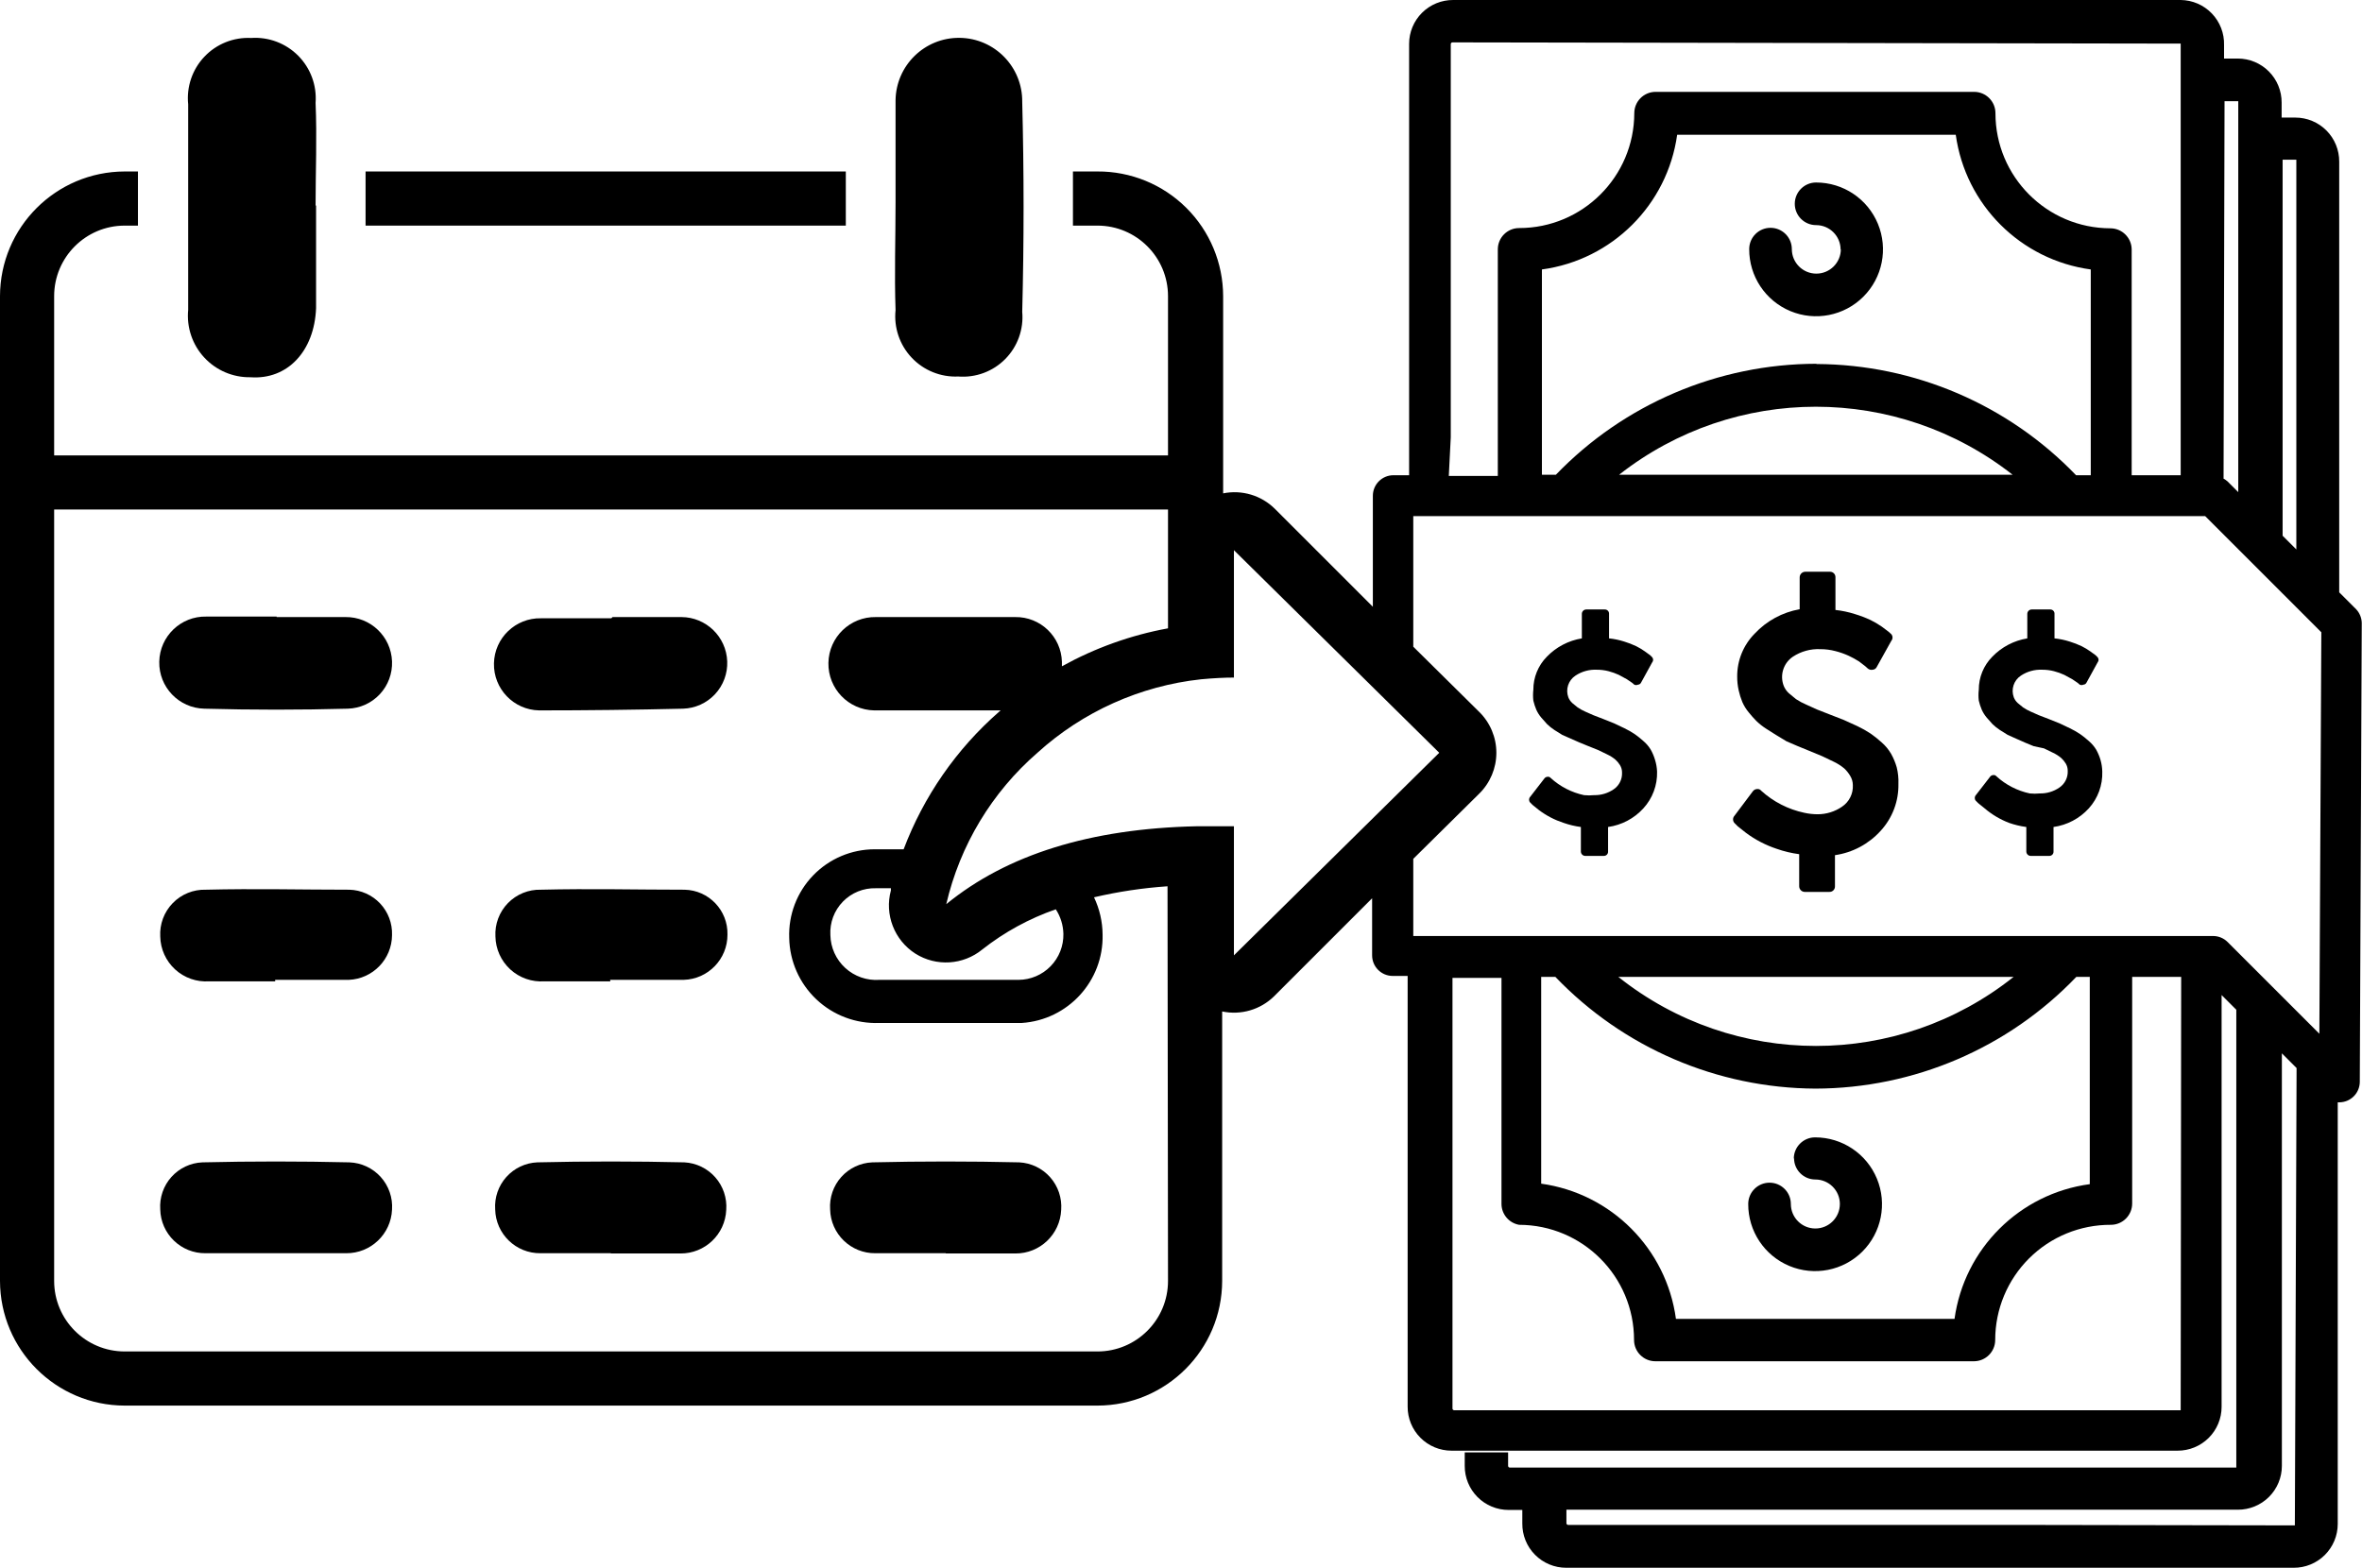
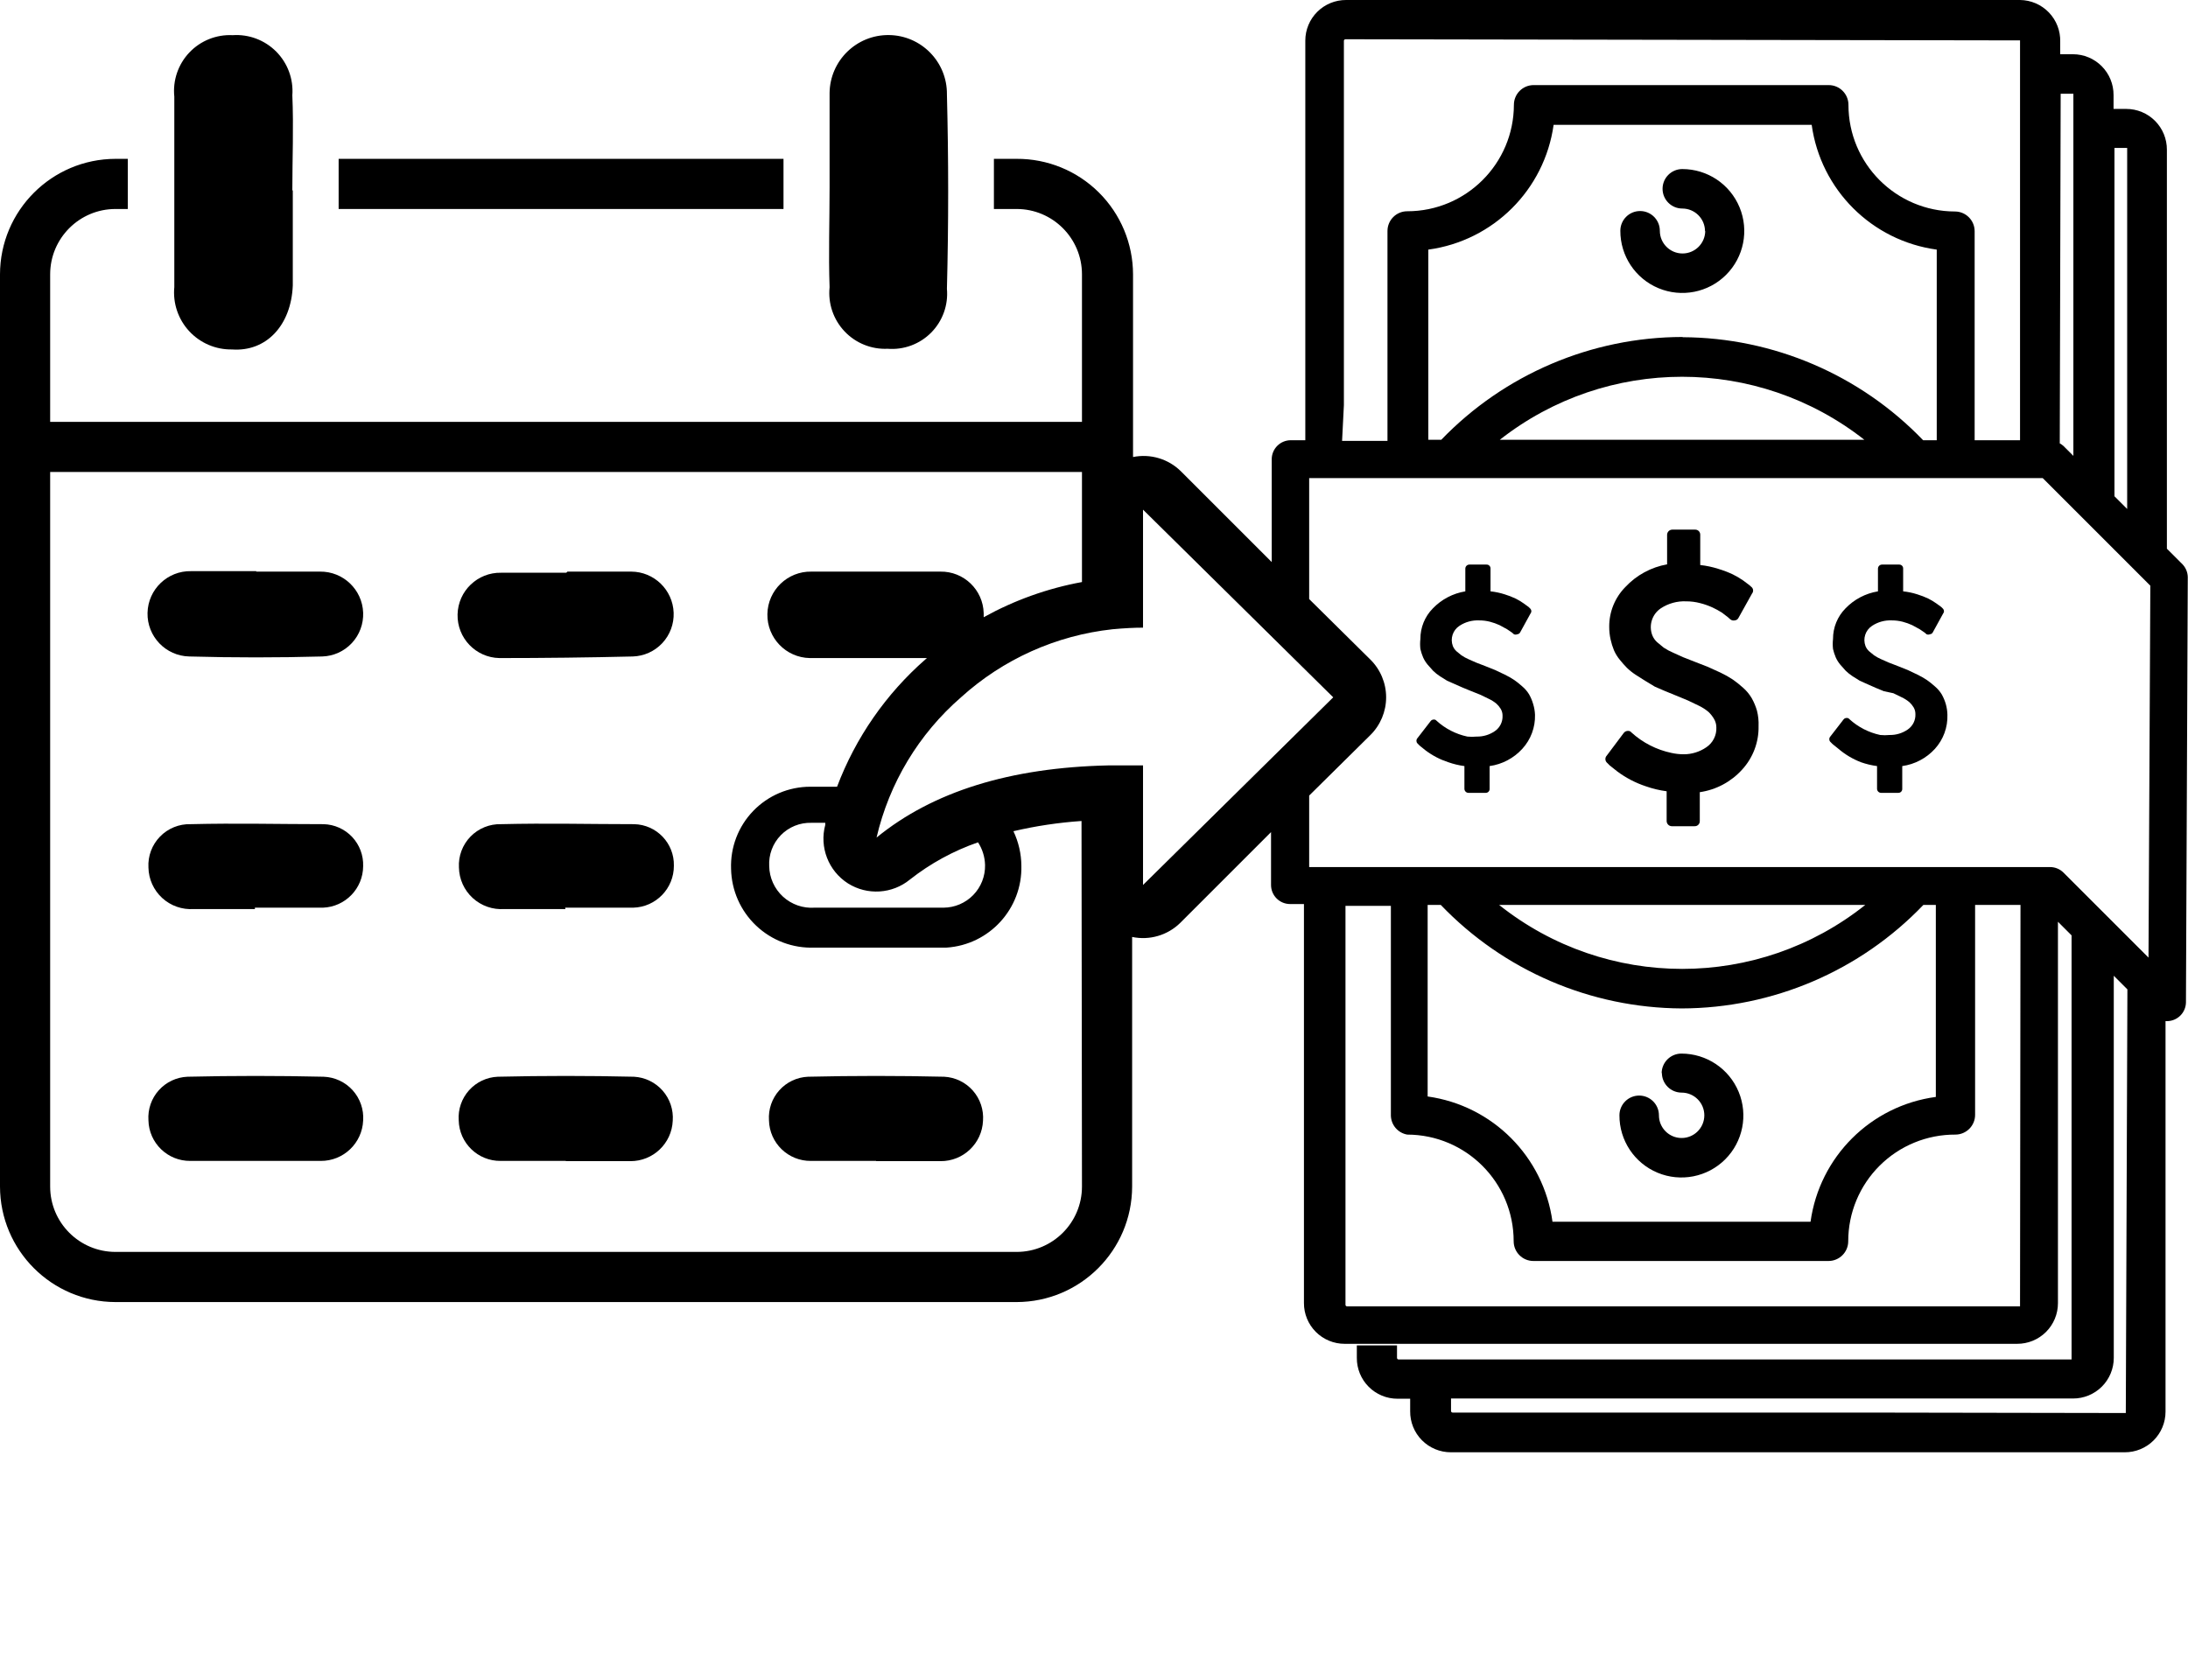
- <svg xmlns="http://www.w3.org/2000/svg" preserveAspectRatio="xMidYMid" height="64" viewBox="0 0 96.4 64">
+ <svg xmlns="http://www.w3.org/2000/svg" preserveAspectRatio="xMidYMid" height="64" viewBox="0 0 96.4 74">
  <g id="Layer_2" data-name="Layer 2">
    <g id="Layer_1-2" data-name="Layer 1">
      <path d="M73.22,47.28a.87.87,0,0,0,.87.87,1,1,0,1,1-1,1,.87.87,0,1,0-1.74,0,2.73,2.73,0,1,0,2.73-2.72.87.87,0,0,0-.87.87" />
      <path d="M75.13,10.17a1,1,0,1,1-2,0,.87.87,0,0,0-1.74,0,2.73,2.73,0,1,0,2.73-2.72.87.87,0,0,0,0,1.74,1,1,0,0,1,1,1" />
      <path d="M77.48,32a2.75,2.75,0,0,1-.72,1.91,3.11,3.11,0,0,1-1.87,1v1.27a.22.22,0,0,1-.23.23h-1a.23.23,0,0,1-.23-.23V34.87a4.56,4.56,0,0,1-.92-.22A4.44,4.44,0,0,1,71.26,34l-.34-.27-.13-.13a.22.22,0,0,1,0-.3l.75-1a.23.23,0,0,1,.17-.09.18.18,0,0,1,.17.07h0a3.78,3.78,0,0,0,1.76.9,2.53,2.53,0,0,0,.54.06,1.75,1.75,0,0,0,1-.31,1,1,0,0,0,.44-.88.73.73,0,0,0-.11-.38,1.36,1.36,0,0,0-.24-.3,2,2,0,0,0-.42-.27l-.48-.23-.58-.24-.44-.18-.44-.19L72.48,30l-.41-.26a2.55,2.55,0,0,1-.39-.31,4.5,4.5,0,0,1-.31-.35,1.77,1.77,0,0,1-.26-.42,2.9,2.9,0,0,1-.15-.48,2.51,2.51,0,0,1-.06-.56,2.47,2.47,0,0,1,.71-1.75,3.31,3.31,0,0,1,1.84-1v-1.3a.23.23,0,0,1,.23-.23h1a.22.22,0,0,1,.23.23V24.9a4,4,0,0,1,.8.17,4.64,4.64,0,0,1,.63.24,3.48,3.48,0,0,1,.46.27l.28.21.11.1a.21.21,0,0,1,0,.27l-.59,1.06a.2.2,0,0,1-.17.12.23.23,0,0,1-.2-.05l-.1-.09L75.87,27a3.73,3.73,0,0,0-.42-.23,3.23,3.23,0,0,0-.54-.19,2.41,2.41,0,0,0-.62-.08,1.88,1.88,0,0,0-1.12.31A1,1,0,0,0,72.8,28a.81.81,0,0,0,.21.3l.29.24a2.55,2.55,0,0,0,.41.22l.44.2.51.2.59.23.55.25a4.37,4.37,0,0,1,.55.31,4.61,4.61,0,0,1,.45.36,1.87,1.87,0,0,1,.38.46,2.62,2.62,0,0,1,.23.55A2.39,2.39,0,0,1,77.48,32Z" />
      <path d="M85.8,31.5A2.13,2.13,0,0,1,85.25,33a2.4,2.4,0,0,1-1.44.76v1a.17.17,0,0,1-.18.18h-.75a.18.18,0,0,1-.18-.18v-1a3.52,3.52,0,0,1-.71-.17A3.43,3.43,0,0,1,81,33l-.26-.21-.1-.1a.17.17,0,0,1,0-.23l.58-.75a.17.17,0,0,1,.13-.07.14.14,0,0,1,.13.05h0a2.92,2.92,0,0,0,1.36.7,2,2,0,0,0,.41,0,1.36,1.36,0,0,0,.8-.24.78.78,0,0,0,.34-.68.57.57,0,0,0-.08-.3,1,1,0,0,0-.19-.23,1.53,1.53,0,0,0-.33-.21l-.37-.18L83,30.46l-.34-.14-.34-.15L81.94,30l-.32-.2a2,2,0,0,1-.3-.24l-.24-.27a1.37,1.37,0,0,1-.2-.32,2.24,2.24,0,0,1-.12-.37,1.94,1.94,0,0,1,0-.44,1.91,1.91,0,0,1,.55-1.35,2.56,2.56,0,0,1,1.43-.75v-1a.18.18,0,0,1,.18-.18h.75a.17.17,0,0,1,.18.18v1a3.11,3.11,0,0,1,.62.13,3.58,3.58,0,0,1,.49.19,2.69,2.69,0,0,1,.35.21l.22.16.08.08a.16.16,0,0,1,0,.21l-.45.82a.15.15,0,0,1-.13.09.18.18,0,0,1-.15,0l-.08-.07-.22-.15-.33-.18a2.5,2.5,0,0,0-.42-.15,1.86,1.86,0,0,0-.48-.06,1.45,1.45,0,0,0-.87.24.75.75,0,0,0-.29.89.63.63,0,0,0,.16.23l.22.18a2,2,0,0,0,.31.17l.34.15.39.15.45.18.42.2a3.38,3.38,0,0,1,.42.24,3.56,3.56,0,0,1,.35.28,1.45,1.45,0,0,1,.3.35,2,2,0,0,1,.18.43A1.85,1.85,0,0,1,85.8,31.5Z" />
      <path d="M67.63,31.5A2.13,2.13,0,0,1,67.07,33a2.4,2.4,0,0,1-1.44.76v1a.17.17,0,0,1-.18.18h-.75a.18.18,0,0,1-.18-.18v-1a3.52,3.52,0,0,1-.71-.17,3.43,3.43,0,0,1-1-.52l-.26-.21-.1-.1a.17.17,0,0,1,0-.23l.58-.75a.17.17,0,0,1,.13-.07.14.14,0,0,1,.13.05h0a2.92,2.92,0,0,0,1.36.7,2,2,0,0,0,.41,0,1.36,1.36,0,0,0,.8-.24.78.78,0,0,0,.34-.68.57.57,0,0,0-.08-.3,1,1,0,0,0-.19-.23,1.53,1.53,0,0,0-.33-.21l-.37-.18-.45-.18-.34-.14-.34-.15L63.76,30l-.32-.2a2,2,0,0,1-.3-.24l-.24-.27a1.37,1.37,0,0,1-.2-.32,2.24,2.24,0,0,1-.12-.37,1.94,1.94,0,0,1,0-.44,1.91,1.91,0,0,1,.55-1.35,2.56,2.56,0,0,1,1.43-.75v-1a.18.18,0,0,1,.18-.18h.75a.17.17,0,0,1,.18.18v1a3.11,3.11,0,0,1,.62.13,3.58,3.58,0,0,1,.49.19,2.69,2.69,0,0,1,.35.21l.22.16.08.08a.16.16,0,0,1,0,.21l-.45.82a.15.15,0,0,1-.13.09.18.18,0,0,1-.15,0l-.08-.07-.22-.15-.33-.18a2.5,2.5,0,0,0-.42-.15,1.86,1.86,0,0,0-.48-.06,1.45,1.45,0,0,0-.87.24.75.75,0,0,0-.29.89.63.63,0,0,0,.16.23l.22.18a2,2,0,0,0,.31.17l.34.15.39.15.45.18.42.2a3.38,3.38,0,0,1,.42.24,3.56,3.56,0,0,1,.35.28,1.45,1.45,0,0,1,.3.35,2,2,0,0,1,.18.43A1.85,1.85,0,0,1,67.63,31.5Z" />
      <rect x="14.92" y="7" width="19.6" height="2.21" />
      <path d="M12.9,8.39c0,1.4,0,2.8,0,4.19-.07,1.76-1.17,2.93-2.68,2.82a2.51,2.51,0,0,1-2.54-2.75c0-2.79,0-5.59,0-8.39a2.46,2.46,0,0,1,2.57-2.71A2.47,2.47,0,0,1,12.88,4.2c.06,1.4,0,2.79,0,4.19" />
      <path d="M36.55,8.29c0-1.4,0-2.79,0-4.19a2.58,2.58,0,0,1,5.17.06q.11,4.28,0,8.57a2.43,2.43,0,0,1-2.61,2.64,2.46,2.46,0,0,1-2.56-2.71c-.05-1.46,0-2.92,0-4.39" />
      <path d="M38.6,51.16c-1,0-1.91,0-2.87,0a1.83,1.83,0,0,1-1.85-1.79,1.8,1.8,0,0,1,1.72-1.92q3-.07,6,0a1.81,1.81,0,0,1,1.71,1.94,1.86,1.86,0,0,1-1.87,1.78H38.6" />
      <path d="M25,25.19c.94,0,1.87,0,2.81,0A1.88,1.88,0,0,1,29.68,27a1.86,1.86,0,0,1-1.8,1.93Q24.94,29,22,29a1.88,1.88,0,0,1,.08-3.76c1,0,1.91,0,2.87,0h0" />
      <path d="M24.91,40.06c-.9,0-1.79,0-2.69,0a1.87,1.87,0,0,1-2-1.83,1.81,1.81,0,0,1,1.86-1.91c2-.05,3.91,0,5.86,0a1.79,1.79,0,0,1,1.75,1.83A1.84,1.84,0,0,1,27.9,40c-1,0-2,0-3,0h0" />
      <path d="M24.93,51.16c-1,0-1.91,0-2.87,0a1.83,1.83,0,0,1-1.85-1.79,1.8,1.8,0,0,1,1.72-1.92q3-.07,6,0a1.81,1.81,0,0,1,1.71,1.94,1.86,1.86,0,0,1-1.87,1.78H24.93" />
      <path d="M11.29,25.19c.94,0,1.87,0,2.81,0A1.88,1.88,0,0,1,16,27a1.86,1.86,0,0,1-1.8,1.93q-2.93.08-5.86,0a1.88,1.88,0,0,1,.08-3.76c1,0,1.91,0,2.87,0h0" />
      <path d="M11.23,40.06c-.9,0-1.79,0-2.69,0a1.87,1.87,0,0,1-2-1.83A1.81,1.81,0,0,1,8.4,36.32c2-.05,3.91,0,5.86,0A1.79,1.79,0,0,1,16,38.17,1.84,1.84,0,0,1,14.23,40c-1,0-2,0-3,0h0" />
      <path d="M11.26,51.16c-1,0-1.91,0-2.87,0a1.83,1.83,0,0,1-1.85-1.79,1.8,1.8,0,0,1,1.72-1.92q3-.07,6,0A1.81,1.81,0,0,1,16,49.38a1.86,1.86,0,0,1-1.87,1.78H11.26" />
      <path d="M96.16,24.87l-3-3,0-15.35h.56s0,0,0,.07l0,15.89,1.75,1.75,0-17.63a1.79,1.79,0,0,0-1.79-1.8h-.56V4.19a1.79,1.79,0,0,0-1.79-1.8h-.56V1.84A1.79,1.79,0,0,0,89,0L59.31,0a1.79,1.79,0,0,0-1.8,1.79V9.25l0,10.15h-.64a.84.84,0,0,0-.84.84v4.53l-4-4a2.34,2.34,0,0,0-2.11-.63V12.09A5.1,5.1,0,0,0,44.79,7h-1V9.21h1a2.88,2.88,0,0,1,2.88,2.88v6.5H2.21v-6.5A2.88,2.88,0,0,1,5.09,9.21h.54V7H5.09A5.1,5.1,0,0,0,0,12.09v40.2a5.1,5.1,0,0,0,5.09,5.09h39.7a5.1,5.1,0,0,0,5.09-5.09v-11A2.34,2.34,0,0,0,52,40.67l4-4V39a.84.84,0,0,0,.84.84h.61l0,17.58a1.79,1.79,0,0,0,1.79,1.8H68l20.87,0a1.79,1.79,0,0,0,1.8-1.79V40.62l.6.6,0,18.62s0,.07,0,.07l-11.65,0h-18a.07.07,0,0,1-.07-.07v-.55H59.78v.55a1.79,1.79,0,0,0,1.79,1.8h.56v.55A1.79,1.79,0,0,0,63.92,64h8.82l20.87,0a1.79,1.79,0,0,0,1.8-1.79V45h.06a.84.84,0,0,0,.84-.83l.08-18.74A.84.84,0,0,0,96.16,24.87ZM90.79,4.13h.56s0,0,0,.07l0,15.89-.44-.44a.82.82,0,0,0-.16-.11ZM59.21,17.85l0-13.41V1.8a.07.07,0,0,1,.07-.07L89,1.78s0,0,0,.07l0,17.55h-2V10.19a.87.87,0,0,0-.87-.87,4.7,4.7,0,0,1-4.69-4.7.87.87,0,0,0-.87-.87l-13,0a.87.87,0,0,0-.87.87,4.7,4.7,0,0,1-4.7,4.69.87.87,0,0,0-.87.87v9.25h-2Zm14.92-3a14.8,14.8,0,0,0-10.63,4.53h-.57V11a6.45,6.45,0,0,0,5.52-5.5l11.37,0A6.44,6.44,0,0,0,85.33,11v8.4h-.6A14.79,14.79,0,0,0,74.14,14.86Zm8,4.53H66.08a13,13,0,0,1,16.06,0ZM47.67,52.29a2.88,2.88,0,0,1-2.88,2.88H5.09a2.88,2.88,0,0,1-2.88-2.88V20.8H47.67v4.85a14.21,14.21,0,0,0-4.33,1.55c0-.06,0-.12,0-.18a1.88,1.88,0,0,0-1.91-1.83c-.94,0-1.87,0-2.81,0h0c-1,0-1.91,0-2.87,0A1.88,1.88,0,0,0,35.68,29c1.72,0,3.44,0,5.16,0l-.07.06a14.07,14.07,0,0,0-3.89,5.61H35.7a3.49,3.49,0,0,0-3.49,3.62,3.54,3.54,0,0,0,3.67,3.47h2.82c1,0,2.38,0,3,0A3.53,3.53,0,0,0,45,38.15a3.6,3.6,0,0,0-.35-1.52,18.79,18.79,0,0,1,3-.45ZM37.36,38.93a2.34,2.34,0,0,0,2.73-.17,10.32,10.32,0,0,1,3-1.64,1.92,1.92,0,0,1,.31,1A1.84,1.84,0,0,1,41.57,40c-.5,0-1.69,0-2.88,0h-2.8a1.87,1.87,0,0,1-2-1.83,1.81,1.81,0,0,1,1.86-1.91h.61l0,.09A2.34,2.34,0,0,0,37.36,38.93Zm13,.07V33.73l-1.52,0q-6.5.14-10.22,3.18a11.69,11.69,0,0,1,3.72-6.18,11.85,11.85,0,0,1,6.68-3q.76-.07,1.34-.07V22.46l8.38,8.27ZM89,57.5s0,.07,0,.07l-11.65,0h-18a.07.07,0,0,1-.07-.07l0-17.58h2v9.24A.87.87,0,0,0,62,50a4.7,4.7,0,0,1,4.69,4.7.87.87,0,0,0,.87.87l13,0a.87.87,0,0,0,.87-.87A4.7,4.7,0,0,1,86.15,50a.87.87,0,0,0,.87-.87V39.88h2ZM74.09,44.44a14.79,14.79,0,0,0,10.65-4.56h.55v8.46a6.44,6.44,0,0,0-5.52,5.5l-11.37,0a6.45,6.45,0,0,0-5.5-5.52V39.88h.58A14.8,14.8,0,0,0,74.09,44.44Zm-8-4.56H82.18a12.95,12.95,0,0,1-16.13,0ZM93.66,62.2s0,.07,0,.07L82,62.25h-18a.07.07,0,0,1-.07-.07v-.55h6.53l20.87,0a1.79,1.79,0,0,0,1.8-1.79V43l.6.6Zm1-20-3.74-3.74a.84.84,0,0,0-.59-.25H57.68V35.06l2.69-2.66a2.34,2.34,0,0,0,0-3.34l-2.69-2.66V21.07H90l4.74,4.74Z" />
    </g>
  </g>
</svg>
